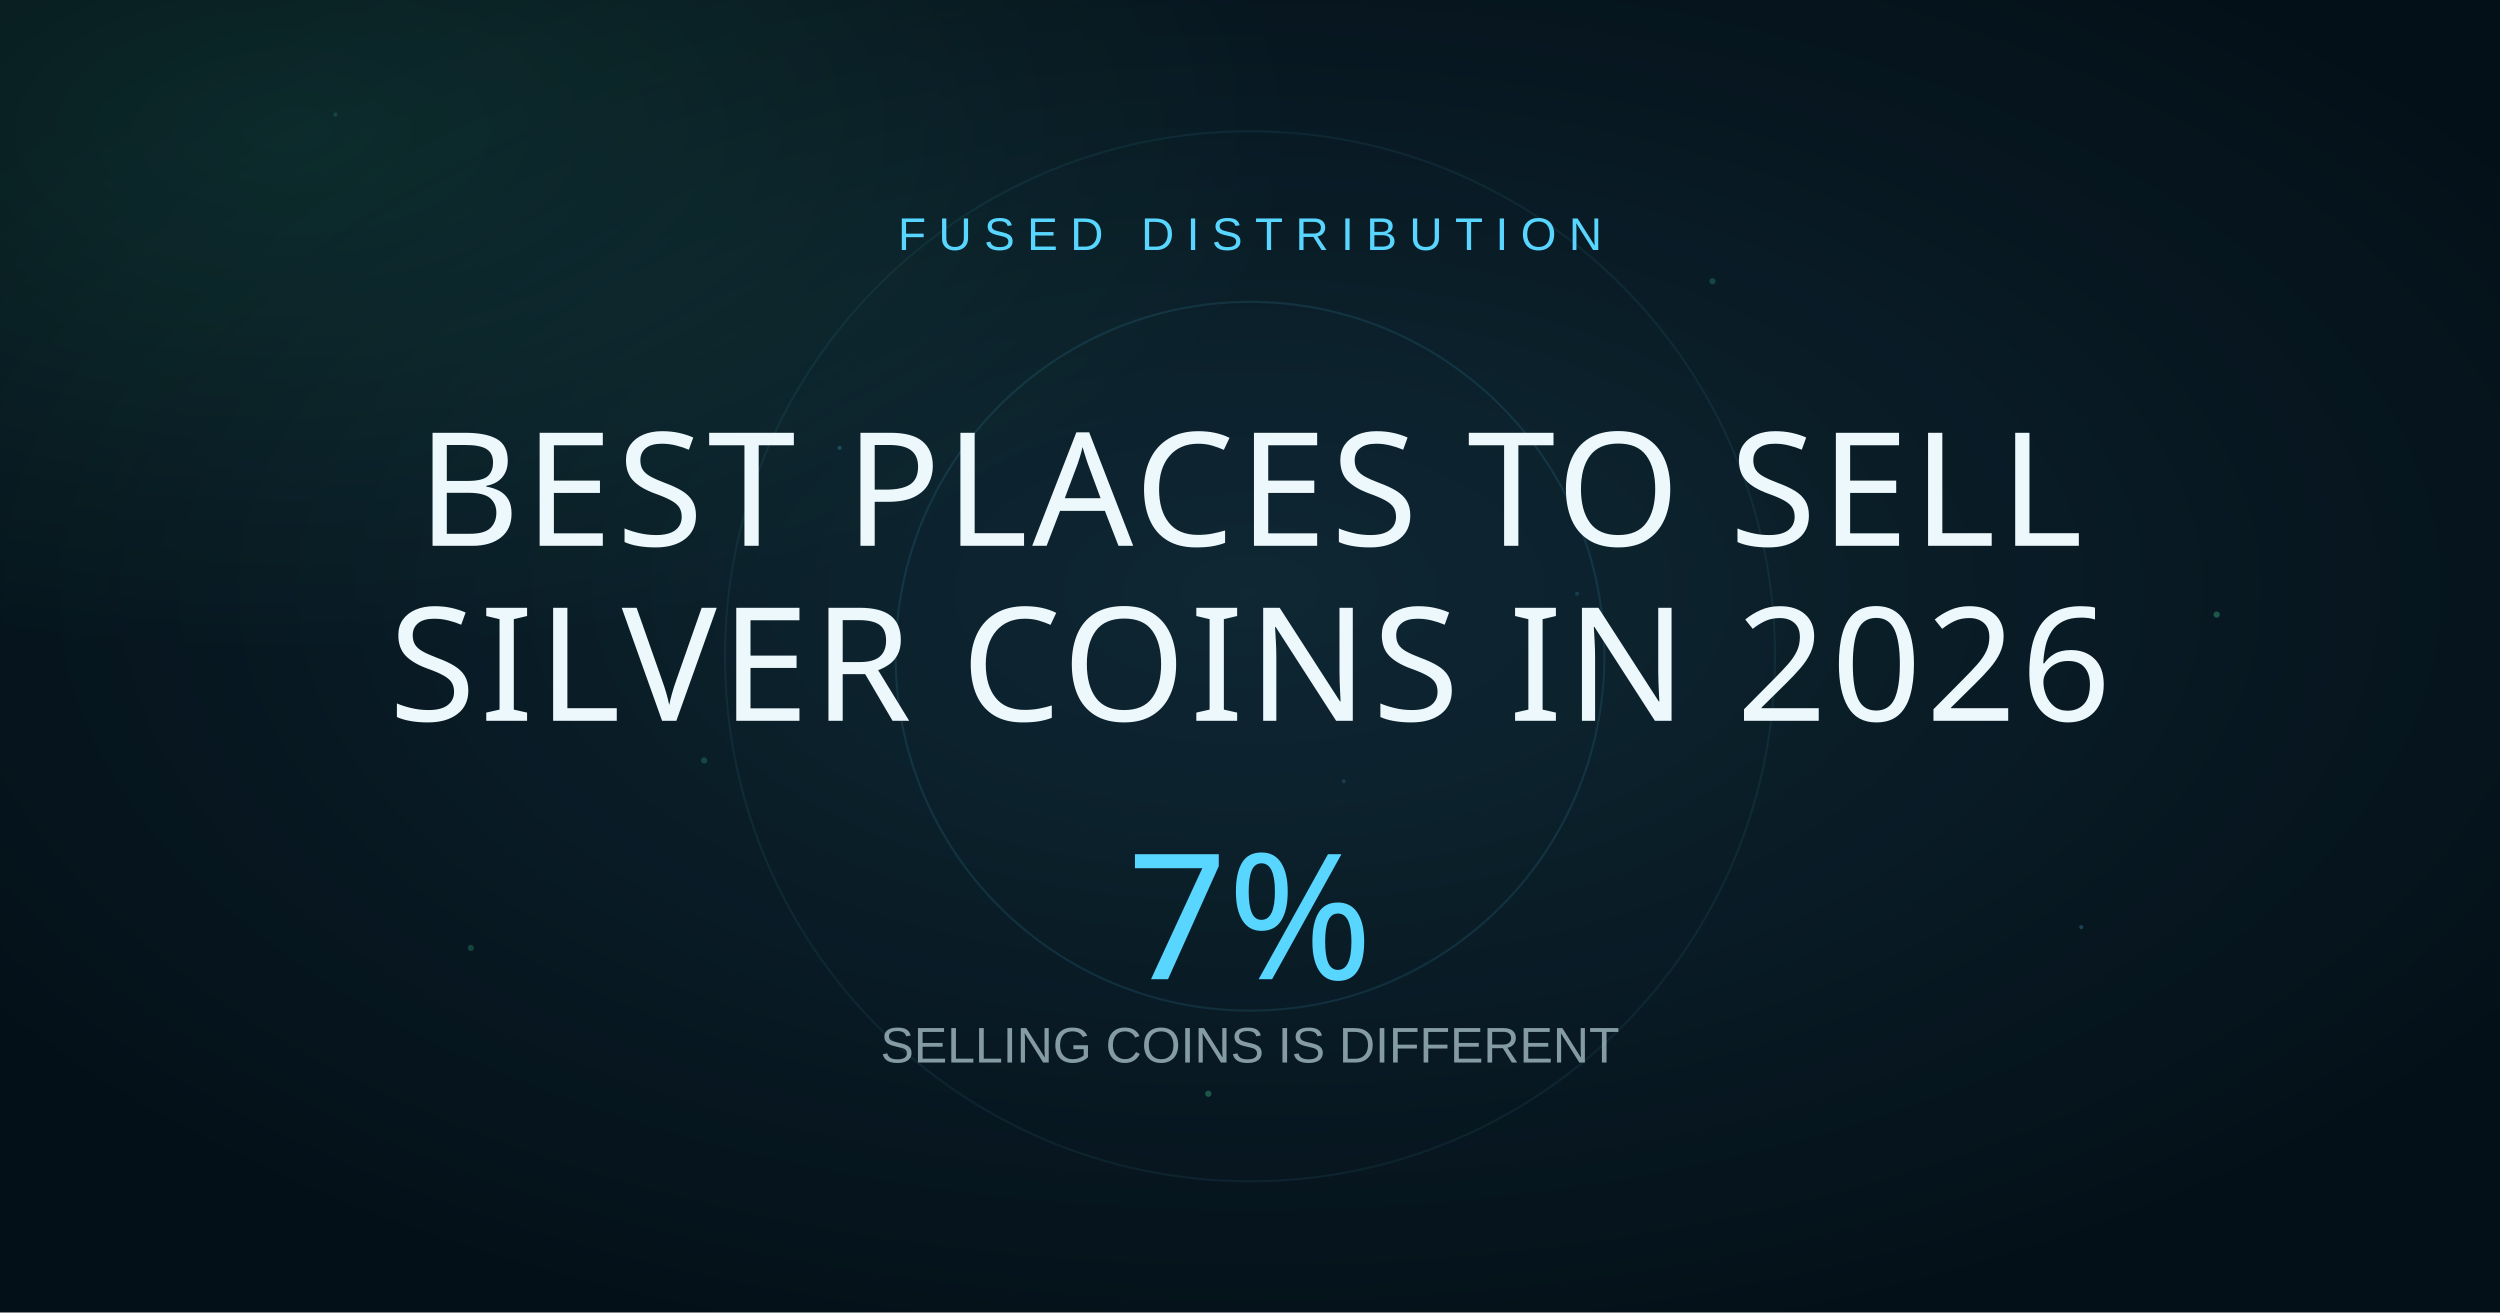
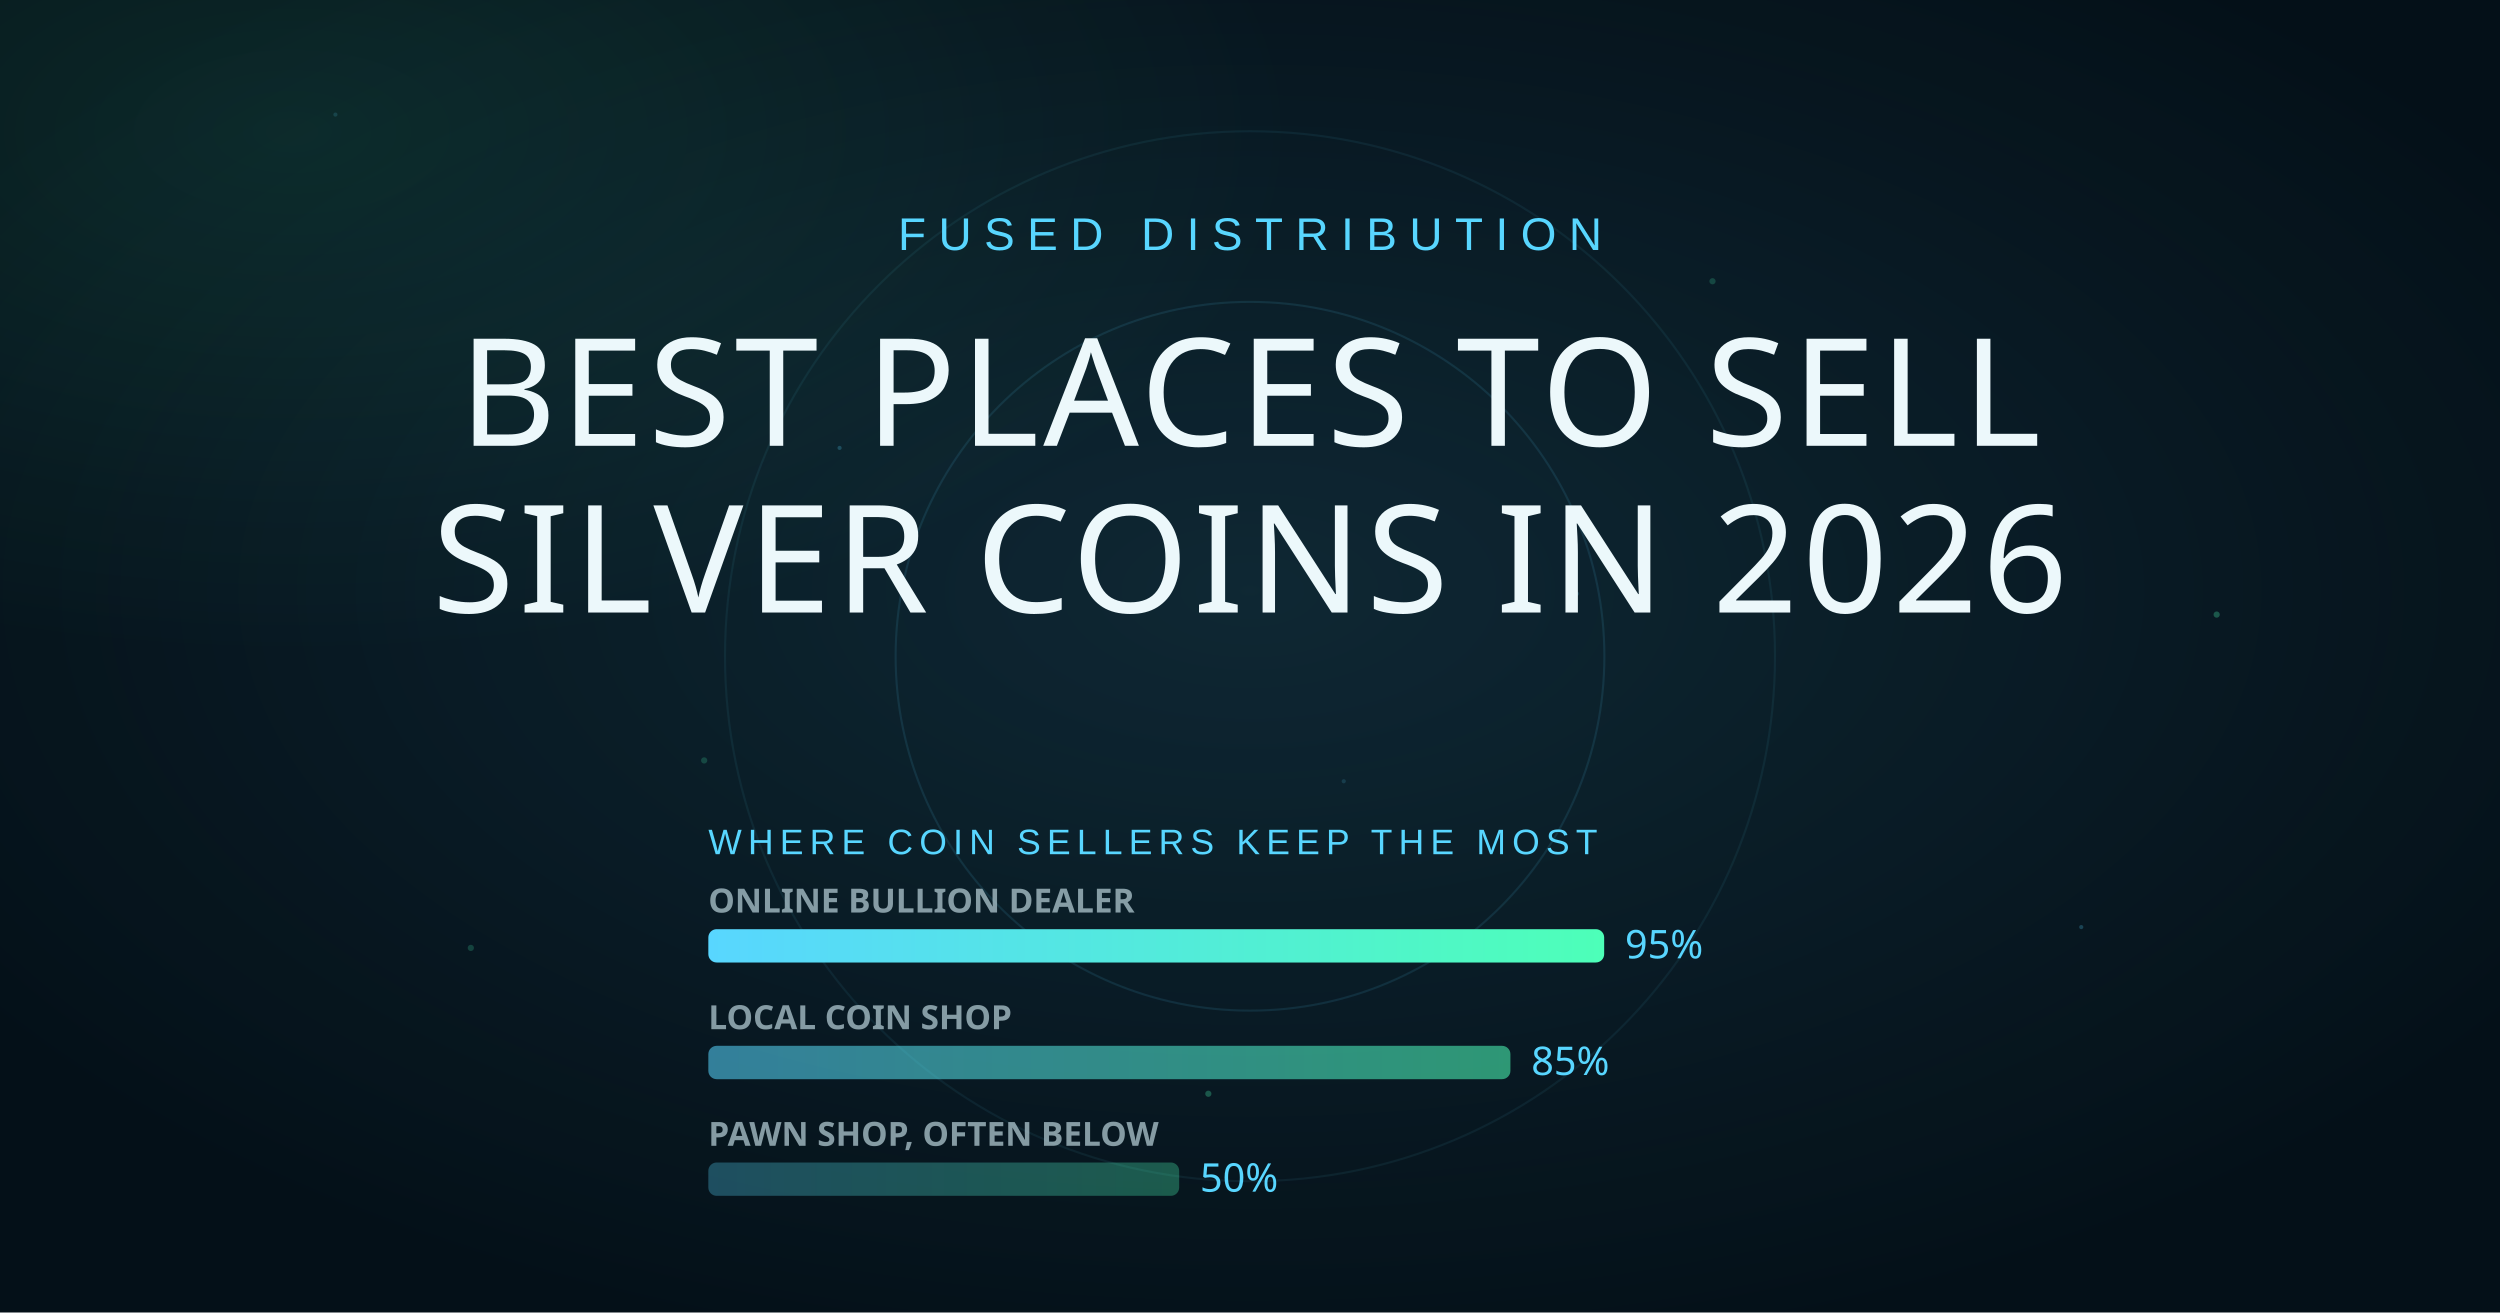
<svg xmlns="http://www.w3.org/2000/svg" width="1200" height="630" viewBox="0 0 1200 630">
  <rect width="1200" height="630" fill="#041018" />
  <radialGradient id="g1" cx="50%" cy="45%" r="60%">
    <stop offset="0%" stop-color="#58d6ff" stop-opacity="0.12" />
    <stop offset="100%" stop-color="#58d6ff" stop-opacity="0" />
  </radialGradient>
  <radialGradient id="g2" cx="12%" cy="10%" r="40%">
    <stop offset="0%" stop-color="#4dffb8" stop-opacity="0.10" />
    <stop offset="100%" stop-color="#4dffb8" stop-opacity="0" />
  </radialGradient>
  <rect width="1200" height="630" fill="url(#g1)" />
  <rect width="1200" height="630" fill="url(#g2)" />
  <circle cx="600" cy="315" r="252" fill="none" stroke="#58d6ff" stroke-opacity="0.07" />
  <circle cx="600" cy="315" r="170.1" fill="none" stroke="#58d6ff" stroke-opacity="0.11" />
  <circle cx="757" cy="285" r="1" fill="#58d6ff" opacity="0.15" />
  <circle cx="338" cy="365" r="1.5" fill="#4dffb8" opacity="0.19" />
  <circle cx="999" cy="445" r="1" fill="#58d6ff" opacity="0.23" />
  <circle cx="580" cy="525" r="1.5" fill="#4dffb8" opacity="0.27" />
  <circle cx="161" cy="55" r="1" fill="#58d6ff" opacity="0.15" />
  <circle cx="822" cy="135" r="1.5" fill="#4dffb8" opacity="0.19" />
  <circle cx="403" cy="215" r="1" fill="#58d6ff" opacity="0.23" />
  <circle cx="1064" cy="295" r="1.5" fill="#4dffb8" opacity="0.27" />
  <circle cx="645" cy="375" r="1" fill="#58d6ff" opacity="0.15" />
  <circle cx="226" cy="455" r="1.5" fill="#4dffb8" opacity="0.19" />
  <text x="600" y="120" font-family="Arial, sans-serif" font-size="22" fill="#58d6ff" text-anchor="middle" letter-spacing="6">FUSED DISTRIBUTION</text>
-   <text x="600" y="262" font-family="Impact, Haettenschweiler, sans-serif" font-size="76" fill="#ecf8fb" text-anchor="middle" letter-spacing="2">BEST PLACES TO SELL</text>
-   <text x="600" y="346" font-family="Impact, Haettenschweiler, sans-serif" font-size="76" fill="#ecf8fb" text-anchor="middle" letter-spacing="2">SILVER COINS IN 2026</text>
-   <text x="600" y="470" font-family="Impact, sans-serif" font-size="84" fill="#58d6ff" text-anchor="middle">7%</text>
-   <text x="600" y="510" font-family="Arial, sans-serif" font-size="24" fill="rgba(175,198,207,0.75)" text-anchor="middle">SELLING COINS IS DIFFERENT</text>
+   <text x="600" y="214" font-family="Impact, Haettenschweiler, sans-serif" font-size="72" fill="#ecf8fb" text-anchor="middle" letter-spacing="2">BEST PLACES TO SELL</text>
+   <text x="600" y="294" font-family="Impact, Haettenschweiler, sans-serif" font-size="72" fill="#ecf8fb" text-anchor="middle" letter-spacing="2">SILVER COINS IN 2026</text>
+   <text x="340" y="410" font-family="Arial, sans-serif" font-size="17" fill="#58d6ff" letter-spacing="3">WHERE COIN SELLERS KEEP THE MOST</text>
+   <linearGradient id="hbar" x1="0" y1="0" x2="1" y2="0">
+     <stop offset="0%" stop-color="#58d6ff" />
+     <stop offset="100%" stop-color="#4dffb8" />
+   </linearGradient>
+   <text x="340" y="438" font-family="Trebuchet MS, sans-serif" font-size="16" font-weight="700" fill="rgba(175,198,207,0.75)">ONLINE BULLION DEALER</text>
+   <rect x="340" y="446" width="430" height="16" rx="4" fill="url(#hbar)" opacity="1" />
+   <text x="780" y="460" font-family="Impact, sans-serif" font-size="19" fill="#58d6ff">95%</text>
+   <text x="340" y="494" font-family="Trebuchet MS, sans-serif" font-size="16" font-weight="700" fill="rgba(175,198,207,0.75)">LOCAL COIN SHOP</text>
+   <rect x="340" y="502" width="385" height="16" rx="4" fill="url(#hbar)" opacity="0.55" />
+   <text x="735" y="516" font-family="Impact, sans-serif" font-size="19" fill="#58d6ff">85%</text>
+   <text x="340" y="550" font-family="Trebuchet MS, sans-serif" font-size="16" font-weight="700" fill="rgba(175,198,207,0.75)">PAWN SHOP, OFTEN BELOW</text>
+   <rect x="340" y="558" width="226" height="16" rx="4" fill="url(#hbar)" opacity="0.3" />
+   <text x="576" y="572" font-family="Impact, sans-serif" font-size="19" fill="#58d6ff">50%</text>
</svg>
